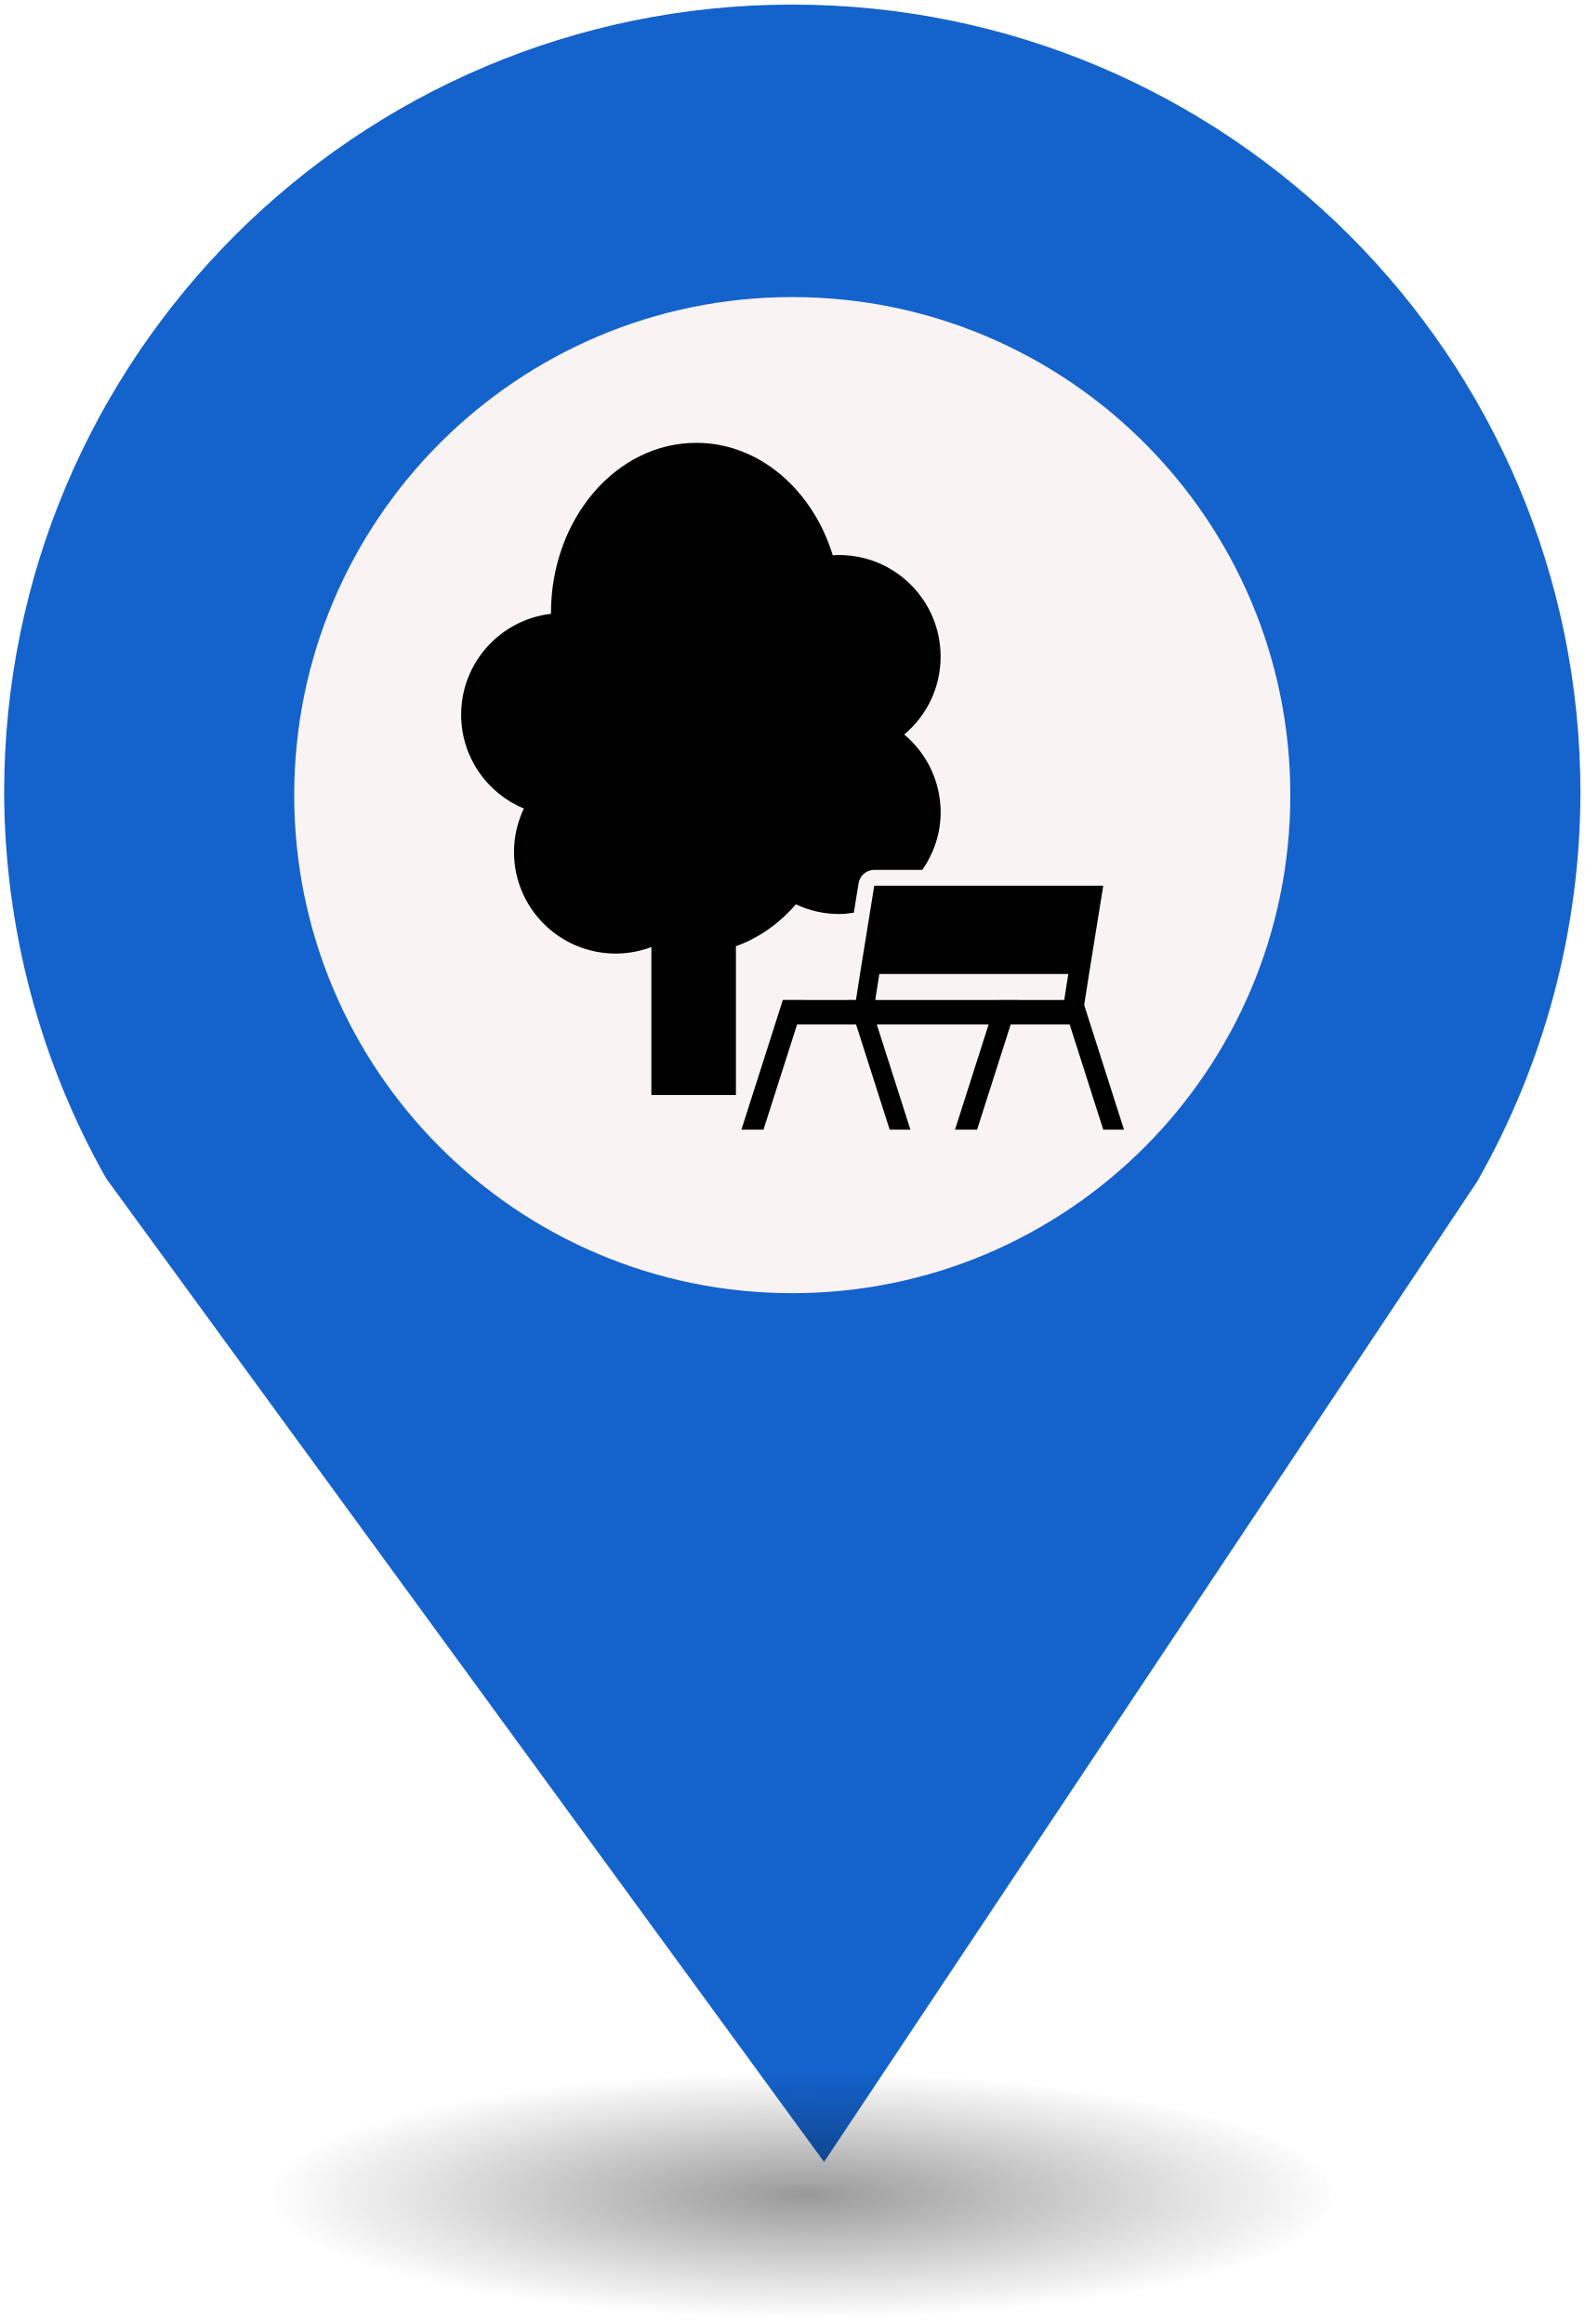
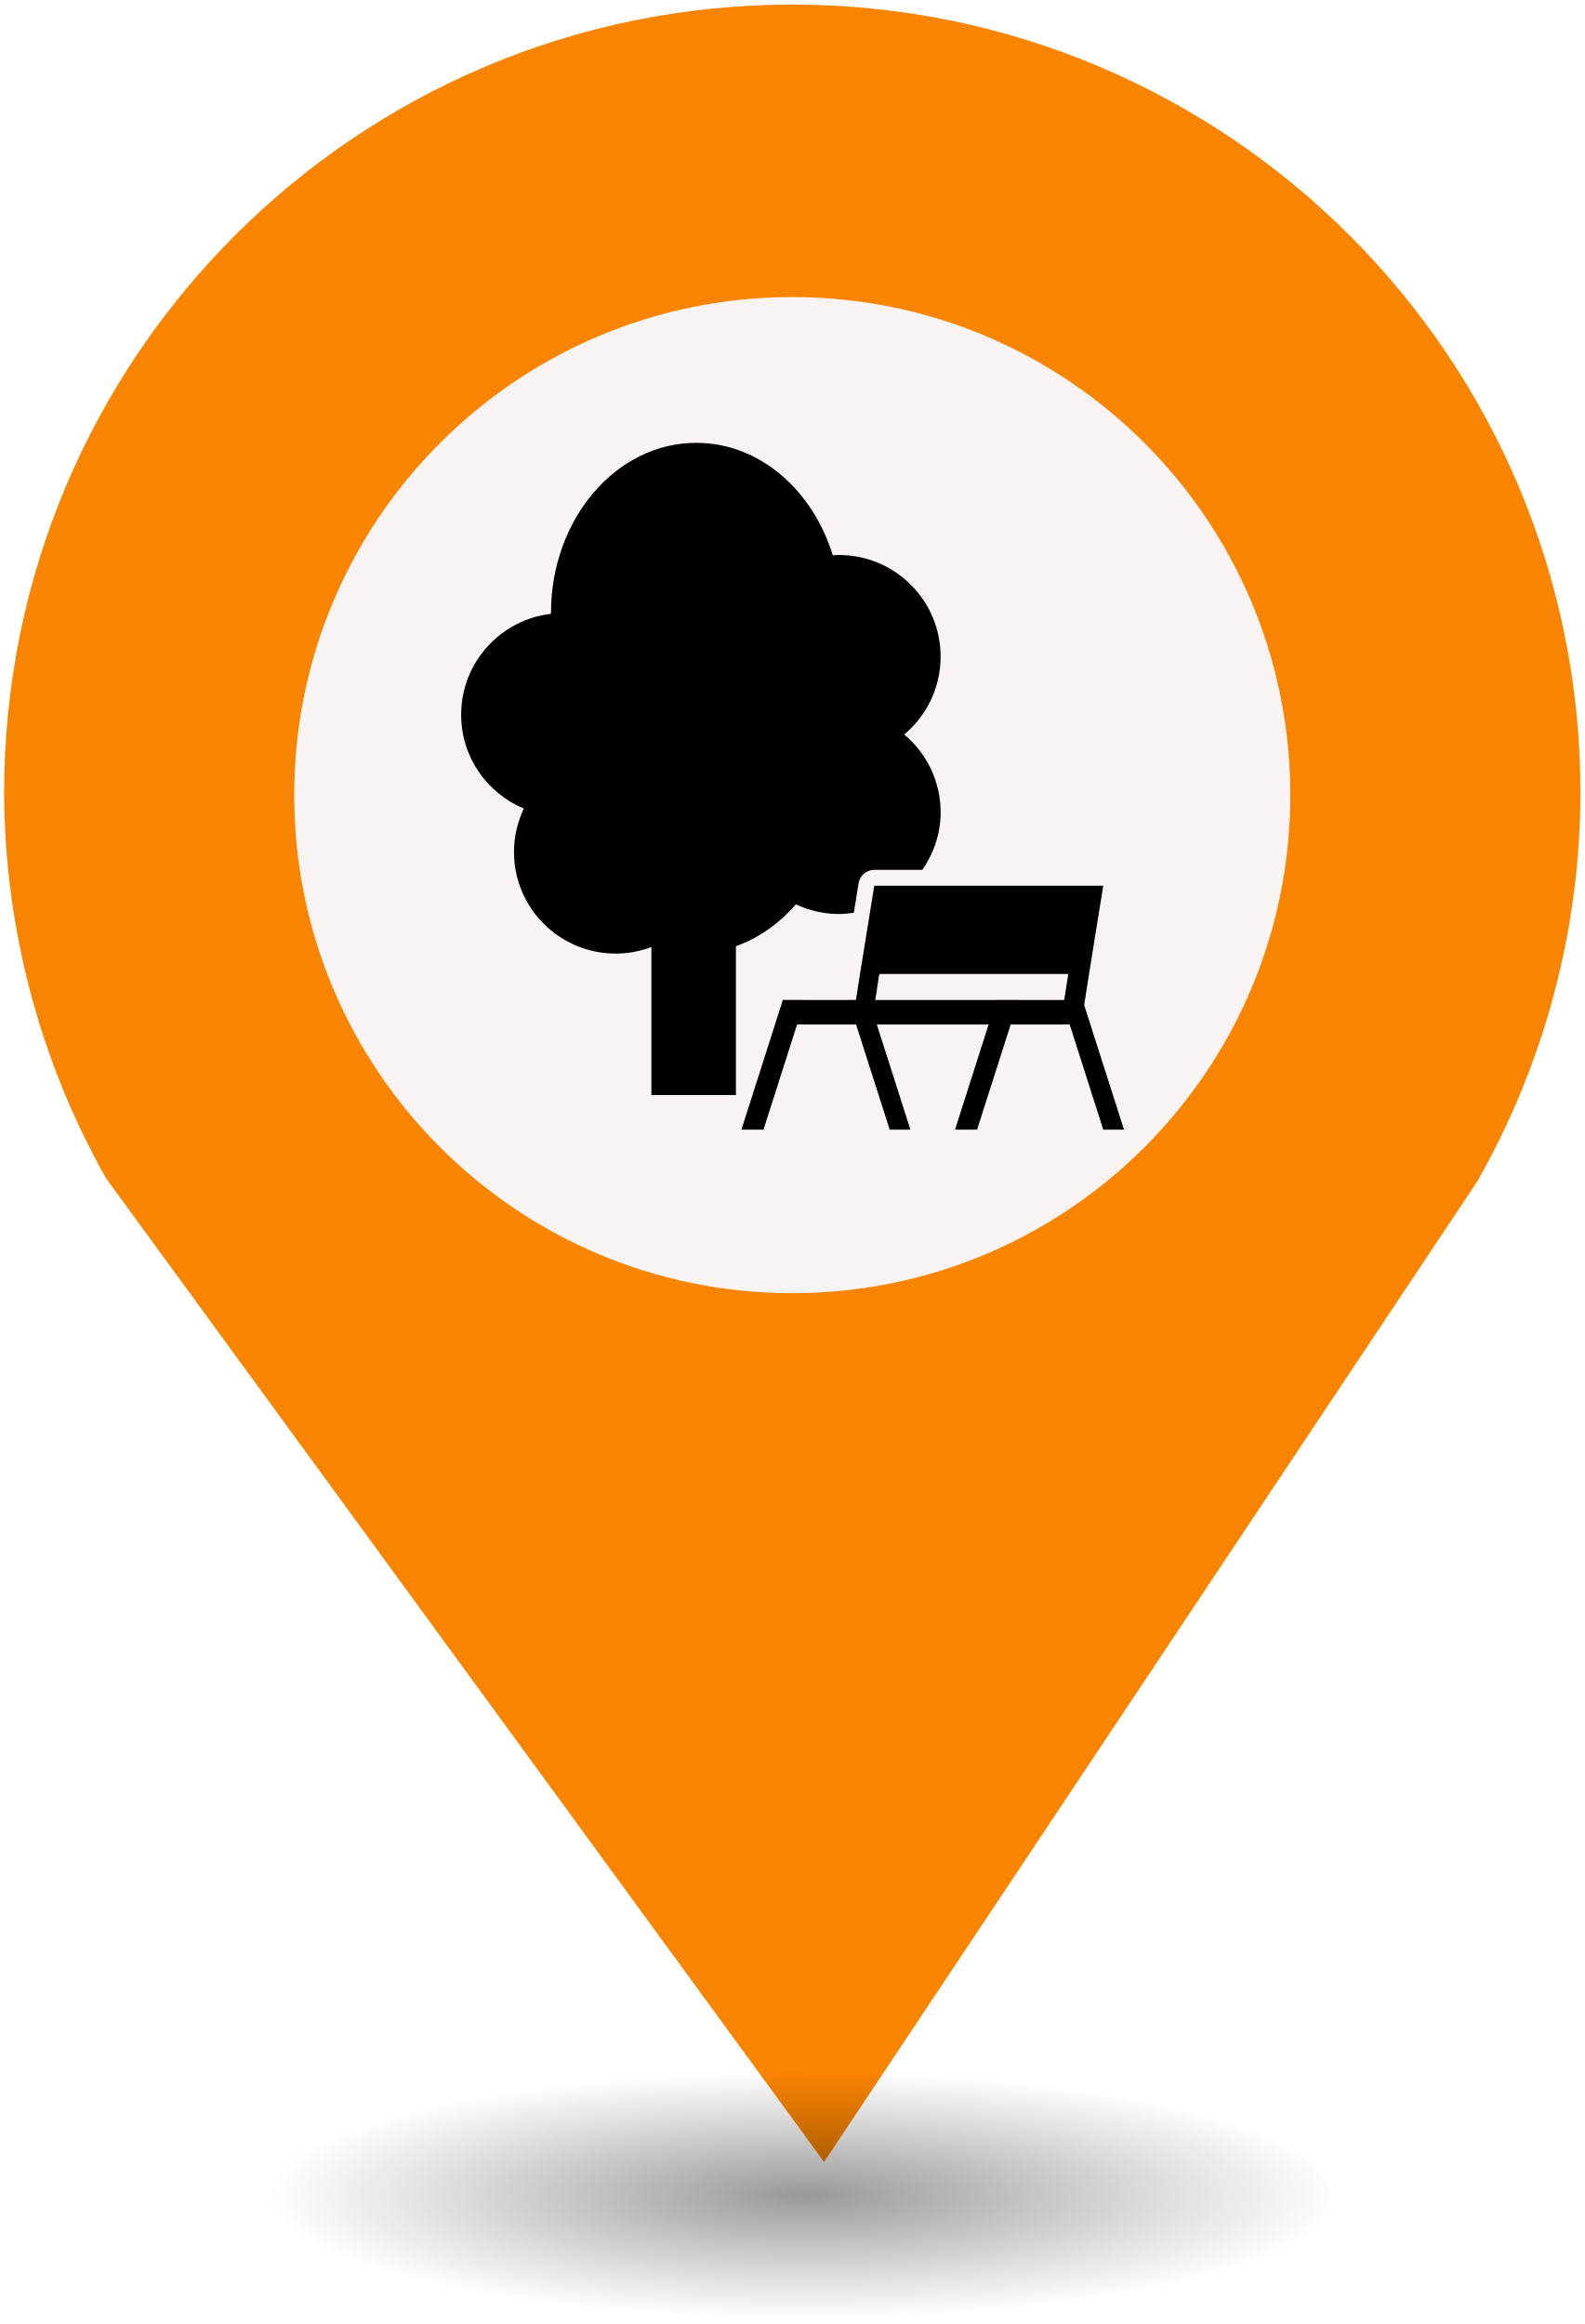
<svg xmlns="http://www.w3.org/2000/svg" height="44px" width="30px" version="1.1" viewBox="0 0 29.989 43.988" id="svg16">
  <defs id="defs7">
    <radialGradient id="a" gradientUnits="userSpaceOnUse" cy="127.6" cx="-42.75" gradientTransform="matrix(4.274964,0,0,0.98163,197.9983,-82.0888)" r="2.384">
      <stop stop-color="#010101" offset="0" id="stop2" />
      <stop stop-opacity="0" stop-color="#090909" offset="1" id="stop4" />
    </radialGradient>
  </defs>
  <g id="g26" transform="translate(-2.0760358e-7,-1.618116)">
-     <path style="fill:#1462cb;stroke-width:4.275" id="path9" d="m 14.994,1.705 c -8.239,0 -14.917,6.678 -14.917,14.917 0.009,2.562 0.673,5.079 1.935,7.307 L 15.596,42.539 27.956,23.984 c 1.278,-2.244 1.952,-4.78 1.956,-7.362 C 29.911,8.383 23.233,1.705 14.994,1.705 Z" />
+     <path style="fill:#f98400;stroke-width:4.275" id="path9" d="m 14.994,1.705 c -8.239,0 -14.917,6.678 -14.917,14.917 0.009,2.562 0.673,5.079 1.935,7.307 L 15.596,42.539 27.956,23.984 c 1.278,-2.244 1.952,-4.78 1.956,-7.362 C 29.911,8.383 23.233,1.705 14.994,1.705 Z" />
    <circle style="fill:#f9f3f3;stroke-width:4.275" id="circle11" r="9.427" cx="14.994" cy="16.668" />
    <ellipse style="opacity:0.4;fill:url(#a);stroke-width:4.275" id="ellipse13" cx="14.994" cy="43.18" ry="2.339" rx="10.193" />
    <rect style="fill:none;stroke-width:4.275" x="8.259" y="9.828" width="13.472" height="13.369" ry="0" rx="0" id="replace" />
    <svg version="1.1" x="8.5" y="10" viewBox="-120 78.1 76.827 79.608" xml:space="preserve" id="svg2" width="13" height="13">
      <defs id="defs16" />
      <g id="g3032" transform="translate(-130.8548,101.7028)">
        <g id="g3082" transform="translate(-11.77845,-19.68168)">
          <g id="g3297" transform="translate(113.3553,48.84068)">
            <g id="g3451" transform="translate(-110.3502,-41.10602)">
              <g id="g3508" transform="translate(37.66162,37.80148)">
                <g id="g3556" transform="translate(-33.17371,-53.55749)">
                  <g id="g3600" transform="translate(1.643744,2.333798)">
                    <g id="g3673" transform="translate(3.13268,-1.925988)">
                      <g id="g3728" transform="translate(16.15499,5.080178)">
                        <g id="g3774" transform="matrix(1.30621,0,0,1.150608,-1.242314,14.17761)">
                          <g id="g3814" transform="matrix(0.7655736,0,0,0.8691062,-9.608837,-25.571)">
                            <g id="g3898" transform="translate(-253.2331,-590.3968)">
                              <g id="g3947" transform="matrix(0.7967575,0,0,0.7960805,260.4092,604.2536)">
                                <path id="path3949" d="m 61.132,64.483 -2.073,12.85 -0.591,3.784 h -1.124 v 0.002 h -6.3 v -0.002 h -3.211 l -6.027,18.881 h 3.211 l 4.889,-15.316 h 8.579 l 4.891,15.316 h 3.012 L 61.501,84.683 H 77.767 L 72.879,100 h 3.208 l 4.892,-15.317 h 8.58 L 94.444,100 h 3.017 l -5.793,-18.147 0.707,-4.52 2.067,-12.849 H 92.2 63.376 l -2.244,-10e-4 0,0 z m 27.636,16.634 h -0.35 v 0.002 h -6.302 l 0.002,-0.002 H 78.904 L 78.9,81.119 H 61.277 l 0.591,-3.786 h 27.49 l -0.59,3.784 z" />
                                <path id="path3951" d="m 41.006,73.291 c 3.328,-1.187 6.307,-3.304 8.718,-6.1 1.905,0.895 4.026,1.409 6.271,1.409 0.736,0 1.456,-0.076 2.163,-0.187 l 0.693,-4.3 c 0.18,-1.118 1.145,-1.939 2.277,-1.939 h 2.246 4.748 c 1.652,-2.39 2.666,-5.248 2.666,-8.371 -0.004,-4.554 -2.061,-8.623 -5.297,-11.338 3.235,-2.714 5.293,-6.782 5.293,-11.339 0,-8.171 -6.622,-14.795 -14.795,-14.795 -0.301,0 -0.592,0.026 -0.891,0.045 C 52.163,6.832 44.396,0 35.241,0 23.565,0 14.103,11.095 14.103,24.787 c 0,0.036 0.004,0.072 0.004,0.107 -7.358,0.856 -13.07,7.104 -13.07,14.69 0,6.163 3.765,11.437 9.12,13.663 -0.909,1.921 -1.433,4.058 -1.433,6.324 0,8.169 6.624,14.791 14.796,14.791 1.829,0 3.571,-0.343 5.189,-0.95 v 21.55 h 12.284 l 0.014,-0.041 v -21.63 z" />
                              </g>
                            </g>
                          </g>
                        </g>
                      </g>
                    </g>
                  </g>
                </g>
              </g>
            </g>
          </g>
        </g>
      </g>
    </svg>
  </g>
</svg>
